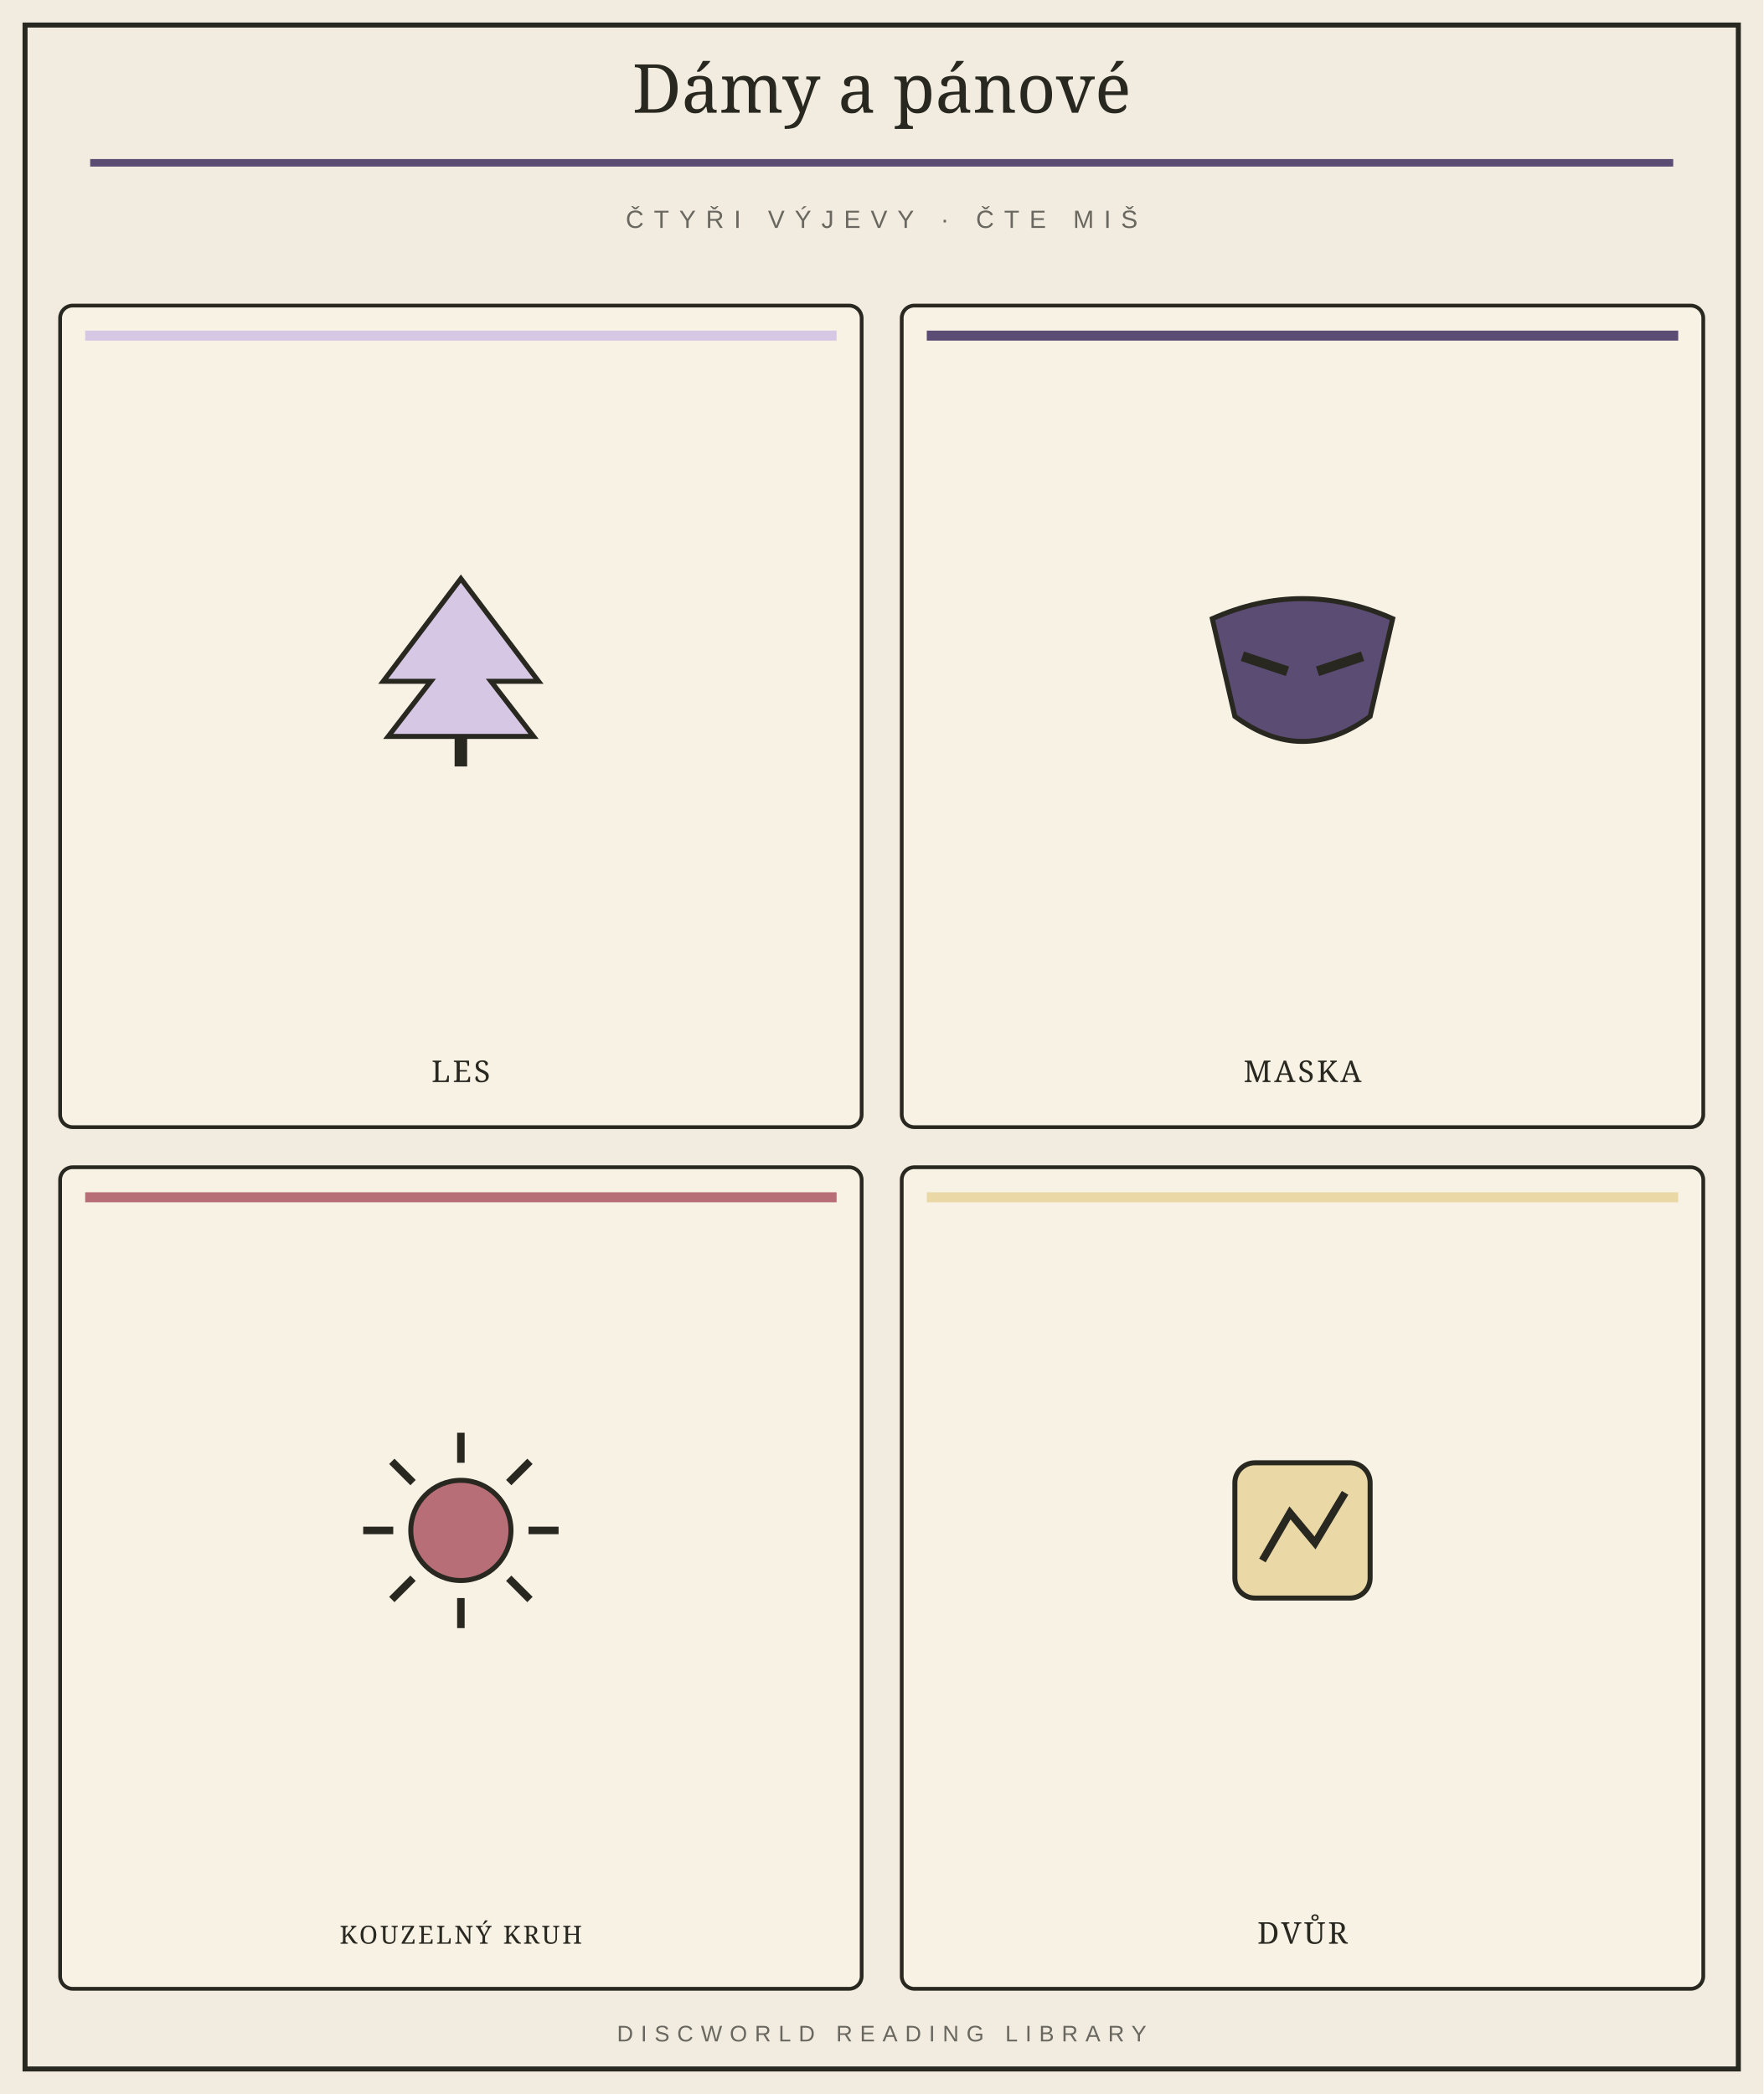
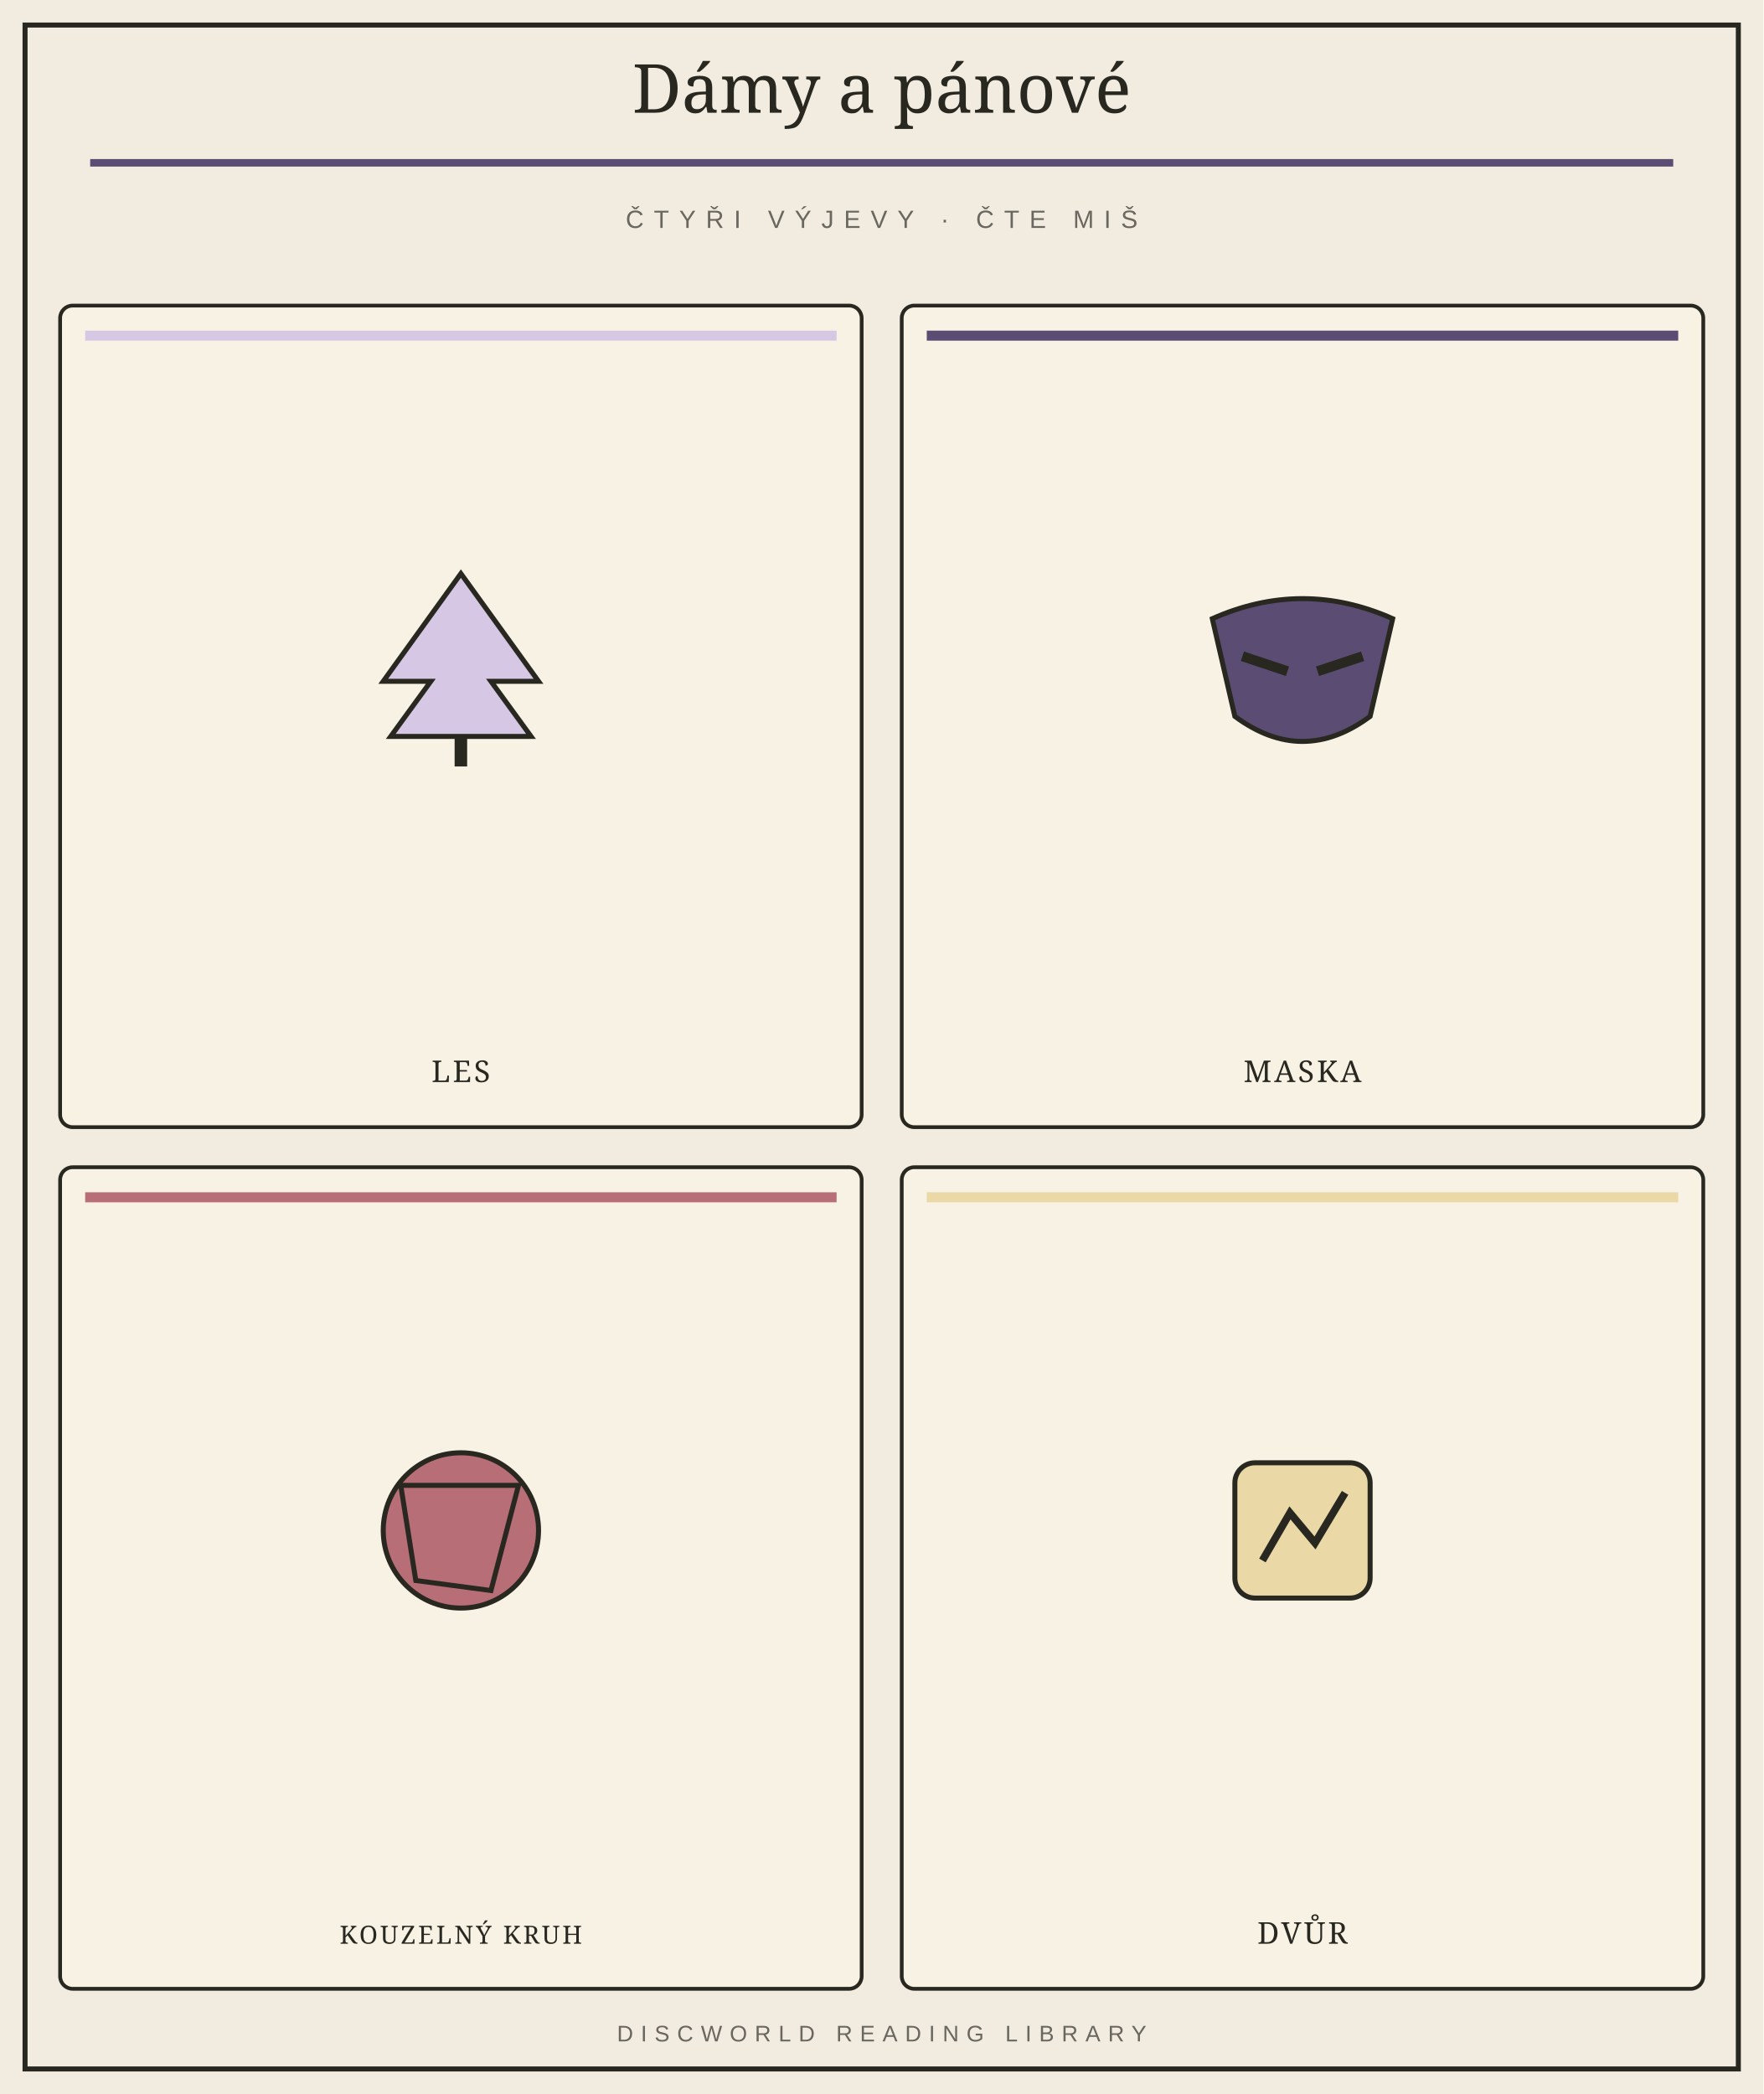
<svg xmlns="http://www.w3.org/2000/svg" viewBox="0 0 704 836" role="img" aria-labelledby="t d">
  <rect width="704" height="836" fill="#f1ecdf" />
  <rect x="10" y="10" width="684" height="816" fill="none" stroke="#282820" stroke-width="2" />
  <text x="352" y="45" text-anchor="middle" font-family="Georgia,serif" font-size="27" fill="#282820">Dámy a pánové</text>
  <path d="M36 65H668" stroke="#5b4c73" stroke-width="3" />
  <text x="352" y="91" text-anchor="middle" font-family="Arial,sans-serif" font-size="10" letter-spacing="4" fill="#69675f">ČTYŘI VÝJEVY · ČTE MIŠ</text>
  <g>
    <rect x="24" y="122" width="320" height="328" rx="5" fill="#f8f2e5" stroke="#282820" stroke-width="1.5" />
    <path d="M34 134H334" stroke="#d6c8e5" stroke-width="4" />
-     <path d="M184 231L153 272H172L155 294H213L196 272H215Z" fill="#d6c8e5" stroke="#282820" stroke-width="2" />
+     <path d="M184 229L153 272H172L156 294H212L196 272H215Z" fill="#d6c8e5" stroke="#282820" stroke-width="2" />
    <path d="M184 294V306" stroke="#282820" stroke-width="5" />
    <text x="184" y="432" text-anchor="middle" font-family="Georgia,serif" font-size="12" letter-spacing="1" fill="#282820">LES</text>
  </g>
  <g>
    <rect x="360" y="122" width="320" height="328" rx="5" fill="#f8f2e5" stroke="#282820" stroke-width="1.5" />
    <path d="M370 134H670" stroke="#5b4c73" stroke-width="4" />
    <path d="M484 247Q520 231 556 247L547 286Q520 306 493 286Z" fill="#5b4c73" stroke="#282820" stroke-width="2" />
    <path d="M496 262L514 268M526 268L544 262" stroke="#282820" stroke-width="4" />
    <text x="520" y="432" text-anchor="middle" font-family="Georgia,serif" font-size="12" letter-spacing="1" fill="#282820">MASKA</text>
  </g>
  <g>
    <rect x="24" y="466" width="320" height="328" rx="5" fill="#f8f2e5" stroke="#282820" stroke-width="1.5" />
    <path d="M34 478H334" stroke="#b76e76" stroke-width="4" />
-     <circle cx="184" cy="611" r="20" fill="#b76e76" stroke="#282820" stroke-width="2" />
-     <g stroke="#282820" stroke-width="3">
-       <path d="M211 611L223 611" />
-       <path d="M203.092 630.092L211.577 638.577" />
-       <path d="M184 638L184 650" />
-       <path d="M164.908 630.092L156.423 638.577" />
-       <path d="M157 611L145 611" />
-       <path d="M164.908 591.908L156.423 583.423" />
-       <path d="M184 584L184 572" />
-       <path d="M203.092 591.908L211.577 583.423" />
-     </g>
+     <circle cx="184" cy="611" r="31" fill="#b76e76" stroke="#282820" stroke-width="2" />
+     <path d="M160 593L207 593L196 635L166 631Z" fill="none" stroke="#282820" stroke-width="2" />
    <text x="184" y="776" text-anchor="middle" font-family="Georgia,serif" font-size="10" letter-spacing="1" fill="#282820">KOUZELNÝ KRUH</text>
  </g>
  <g>
    <rect x="360" y="466" width="320" height="328" rx="5" fill="#f8f2e5" stroke="#282820" stroke-width="1.5" />
    <path d="M370 478H670" stroke="#ead8a6" stroke-width="4" />
    <rect x="493" y="584" width="54" height="54" rx="8" fill="#ead8a6" stroke="#282820" stroke-width="2" />
    <path d="M504 623L515 604L525 616L537 596" fill="none" stroke="#282820" stroke-width="3" />
    <text x="520" y="776" text-anchor="middle" font-family="Georgia,serif" font-size="12" letter-spacing="1" fill="#282820">DVŮR</text>
  </g>
  <text x="352" y="815" text-anchor="middle" font-family="Arial,sans-serif" font-size="9" letter-spacing="3" fill="#69675f">DISCWORLD READING LIBRARY</text>
</svg>
